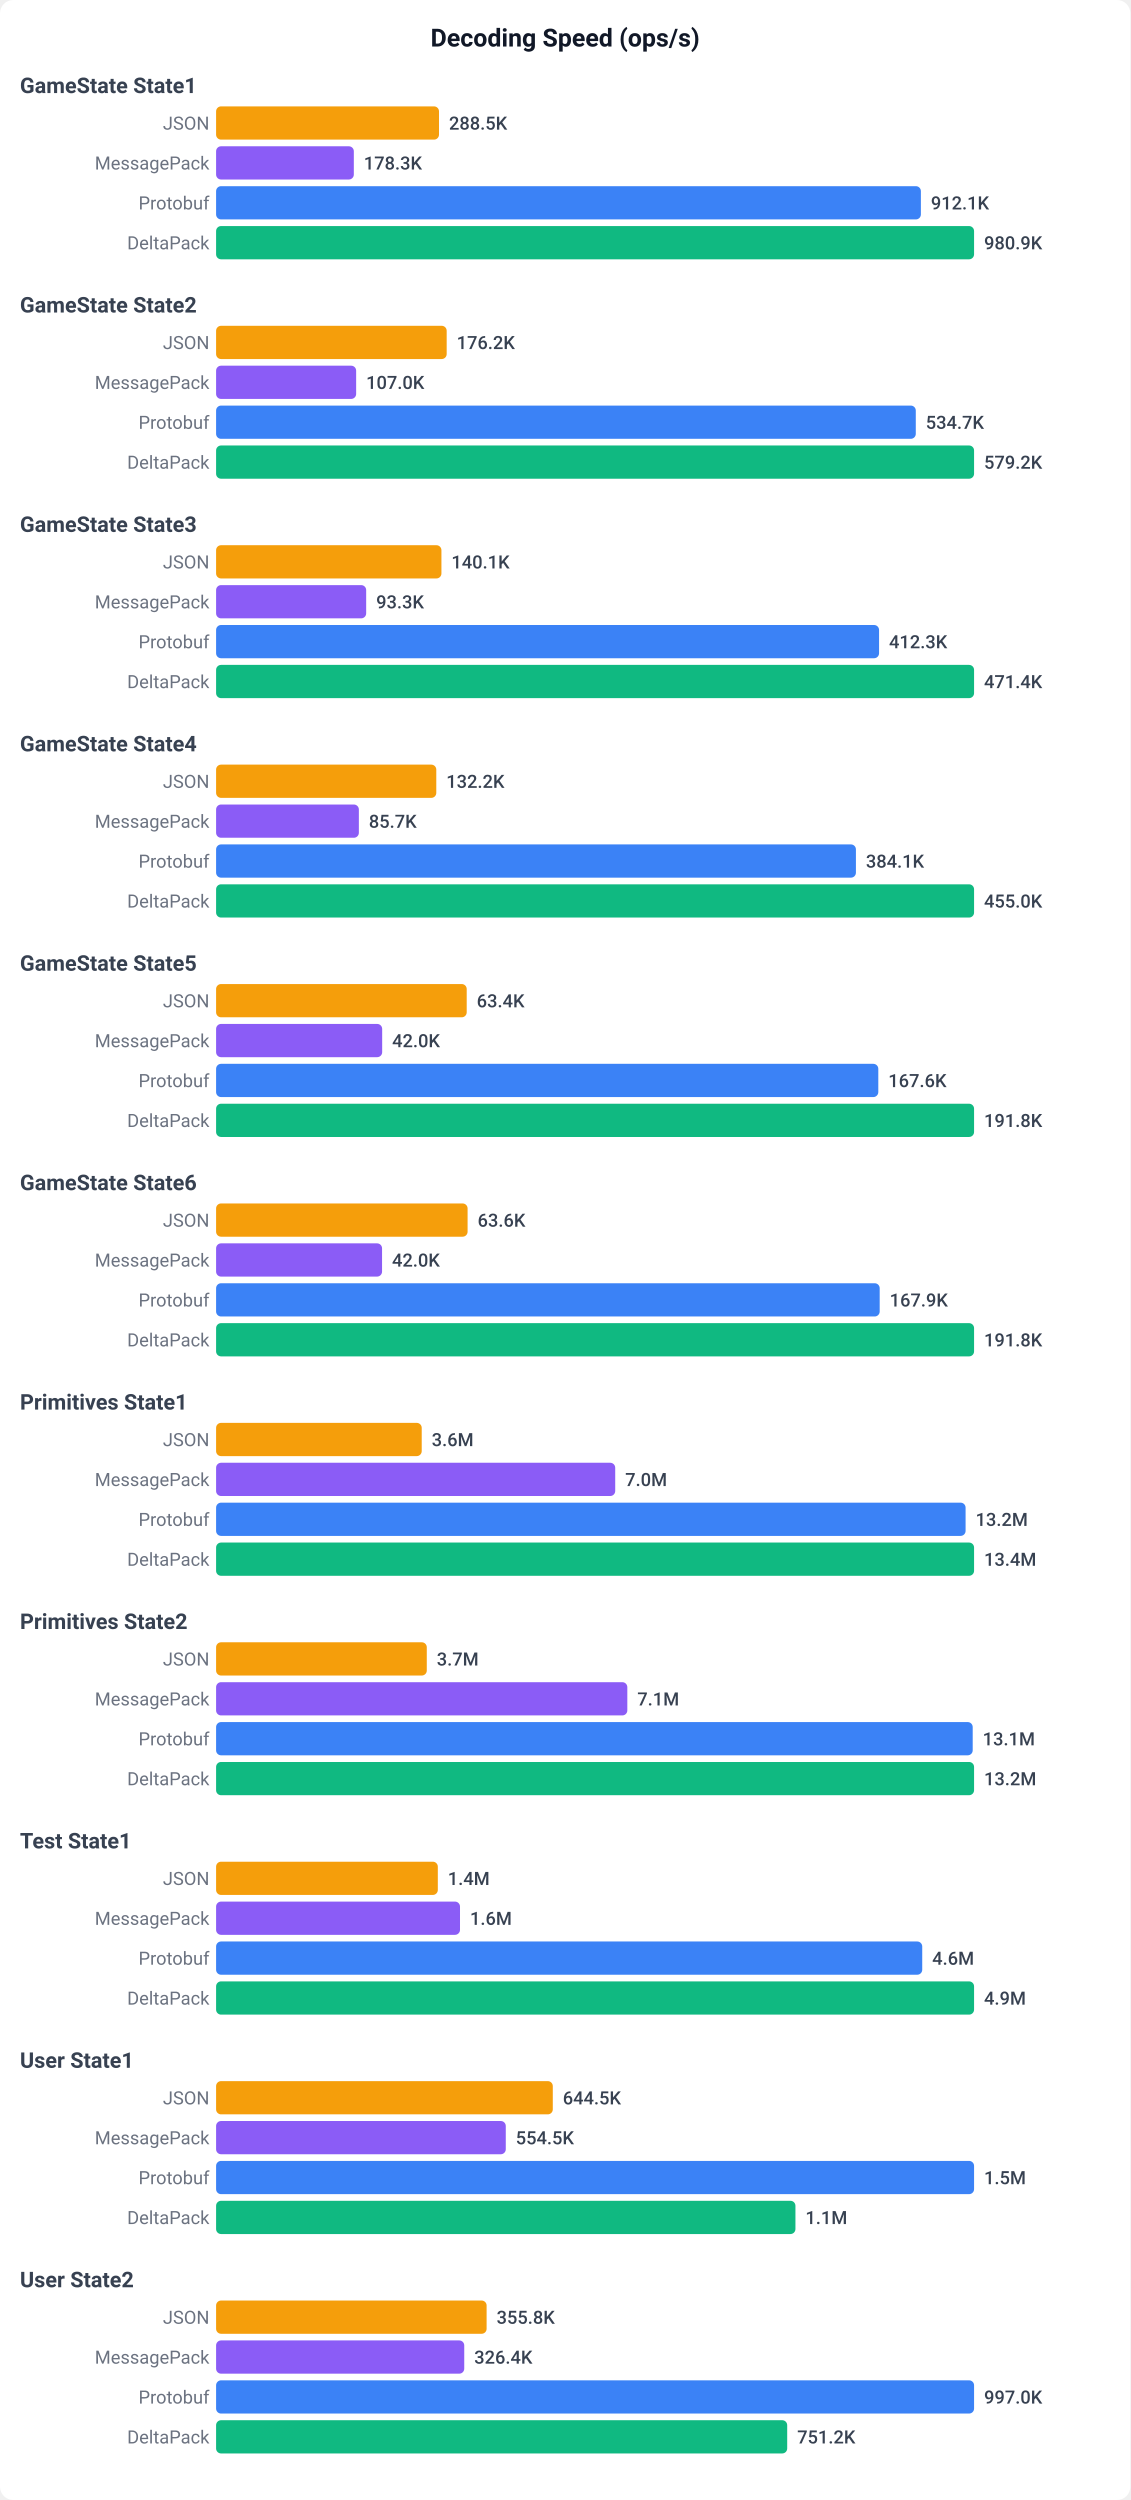
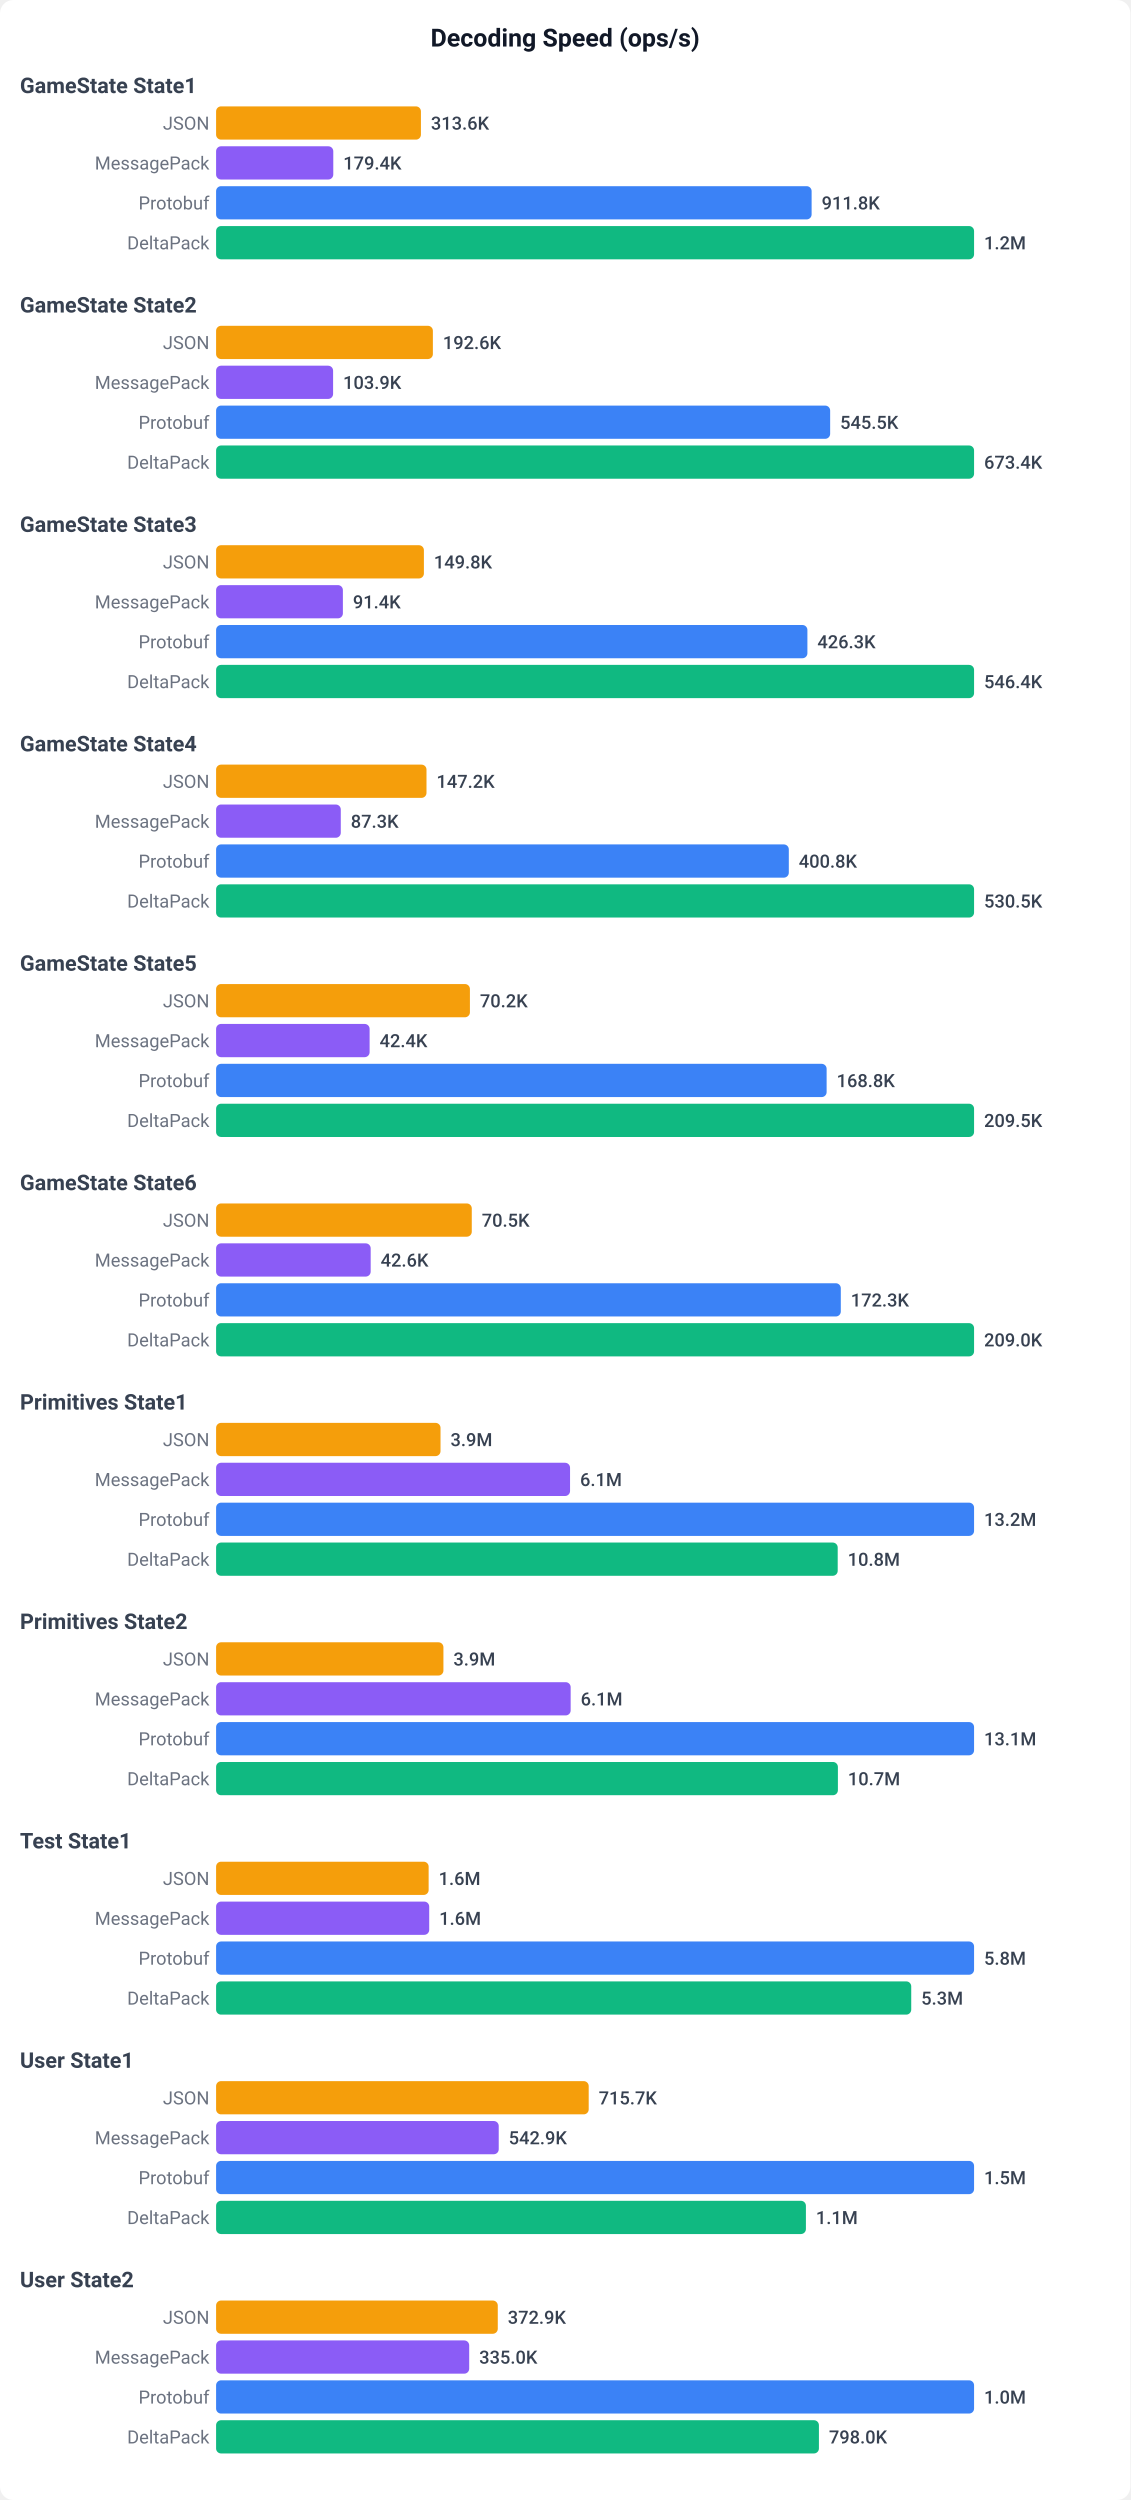
<svg xmlns="http://www.w3.org/2000/svg" width="680" height="1504" viewBox="0 0 680 1504">
  <style>
    text { font-family: -apple-system, BlinkMacSystemFont, "Segoe UI", Roboto, sans-serif; }
  </style>
  <rect width="680" height="1504" fill="white" rx="8" />
  <text x="340" y="28" text-anchor="middle" font-size="15" font-weight="bold" fill="#111827">Decoding Speed (ops/s)</text>
  <text x="12" y="56" font-size="13" font-weight="600" fill="#374151">GameState State1</text>
  <text x="126" y="78" text-anchor="end" font-size="11" fill="#6b7280">JSON</text>
-   <rect x="130" y="64" width="134.107" height="20" fill="#f59e0b" rx="3" />
-   <text x="270.107" y="78" font-size="11" fill="#374151" font-weight="500">288.5K</text>
+   <rect x="130" y="64" width="123.232" height="20" fill="#f59e0b" rx="3" />
+   <text x="259.232" y="78" font-size="11" fill="#374151" font-weight="500">313.6K</text>
  <text x="126" y="102" text-anchor="end" font-size="11" fill="#6b7280">MessagePack</text>
-   <rect x="130" y="88" width="82.863" height="20" fill="#8b5cf6" rx="3" />
-   <text x="218.863" y="102" font-size="11" fill="#374151" font-weight="500">178.3K</text>
+   <rect x="130" y="88" width="70.503" height="20" fill="#8b5cf6" rx="3" />
+   <text x="206.503" y="102" font-size="11" fill="#374151" font-weight="500">179.4K</text>
  <text x="126" y="126" text-anchor="end" font-size="11" fill="#6b7280">Protobuf</text>
-   <rect x="130" y="112" width="424.005" height="20" fill="#3b82f6" rx="3" />
-   <text x="560.005" y="126" font-size="11" fill="#374151" font-weight="500">912.1K</text>
+   <rect x="130" y="112" width="358.272" height="20" fill="#3b82f6" rx="3" />
+   <text x="494.272" y="126" font-size="11" fill="#374151" font-weight="500">911.8K</text>
  <text x="126" y="150" text-anchor="end" font-size="11" fill="#6b7280">DeltaPack</text>
  <rect x="130" y="136" width="456" height="20" fill="#10b981" rx="3" />
-   <text x="592" y="150" font-size="11" fill="#374151" font-weight="500">980.9K</text>
+   <text x="592" y="150" font-size="11" fill="#374151" font-weight="500">1.2M</text>
  <text x="12" y="188" font-size="13" font-weight="600" fill="#374151">GameState State2</text>
  <text x="126" y="210" text-anchor="end" font-size="11" fill="#6b7280">JSON</text>
-   <rect x="130" y="196" width="138.723" height="20" fill="#f59e0b" rx="3" />
-   <text x="274.723" y="210" font-size="11" fill="#374151" font-weight="500">176.2K</text>
+   <rect x="130" y="196" width="130.42" height="20" fill="#f59e0b" rx="3" />
+   <text x="266.42" y="210" font-size="11" fill="#374151" font-weight="500">192.6K</text>
  <text x="126" y="234" text-anchor="end" font-size="11" fill="#6b7280">MessagePack</text>
-   <rect x="130" y="220" width="84.257" height="20" fill="#8b5cf6" rx="3" />
-   <text x="220.257" y="234" font-size="11" fill="#374151" font-weight="500">107.0K</text>
+   <rect x="130" y="220" width="70.392" height="20" fill="#8b5cf6" rx="3" />
+   <text x="206.392" y="234" font-size="11" fill="#374151" font-weight="500">103.9K</text>
  <text x="126" y="258" text-anchor="end" font-size="11" fill="#6b7280">Protobuf</text>
-   <rect x="130" y="244" width="420.938" height="20" fill="#3b82f6" rx="3" />
-   <text x="556.938" y="258" font-size="11" fill="#374151" font-weight="500">534.7K</text>
+   <rect x="130" y="244" width="369.419" height="20" fill="#3b82f6" rx="3" />
+   <text x="505.419" y="258" font-size="11" fill="#374151" font-weight="500">545.5K</text>
  <text x="126" y="282" text-anchor="end" font-size="11" fill="#6b7280">DeltaPack</text>
  <rect x="130" y="268" width="456" height="20" fill="#10b981" rx="3" />
-   <text x="592" y="282" font-size="11" fill="#374151" font-weight="500">579.2K</text>
+   <text x="592" y="282" font-size="11" fill="#374151" font-weight="500">673.4K</text>
  <text x="12" y="320" font-size="13" font-weight="600" fill="#374151">GameState State3</text>
  <text x="126" y="342" text-anchor="end" font-size="11" fill="#6b7280">JSON</text>
-   <rect x="130" y="328" width="135.563" height="20" fill="#f59e0b" rx="3" />
-   <text x="271.563" y="342" font-size="11" fill="#374151" font-weight="500">140.1K</text>
+   <rect x="130" y="328" width="125.02" height="20" fill="#f59e0b" rx="3" />
+   <text x="261.02" y="342" font-size="11" fill="#374151" font-weight="500">149.8K</text>
  <text x="126" y="366" text-anchor="end" font-size="11" fill="#6b7280">MessagePack</text>
-   <rect x="130" y="352" width="90.289" height="20" fill="#8b5cf6" rx="3" />
-   <text x="226.289" y="366" font-size="11" fill="#374151" font-weight="500">93.3K</text>
+   <rect x="130" y="352" width="76.284" height="20" fill="#8b5cf6" rx="3" />
+   <text x="212.284" y="366" font-size="11" fill="#374151" font-weight="500">91.4K</text>
  <text x="126" y="390" text-anchor="end" font-size="11" fill="#6b7280">Protobuf</text>
-   <rect x="130" y="376" width="398.847" height="20" fill="#3b82f6" rx="3" />
-   <text x="534.847" y="390" font-size="11" fill="#374151" font-weight="500">412.3K</text>
+   <rect x="130" y="376" width="355.733" height="20" fill="#3b82f6" rx="3" />
+   <text x="491.733" y="390" font-size="11" fill="#374151" font-weight="500">426.3K</text>
  <text x="126" y="414" text-anchor="end" font-size="11" fill="#6b7280">DeltaPack</text>
  <rect x="130" y="400" width="456" height="20" fill="#10b981" rx="3" />
-   <text x="592" y="414" font-size="11" fill="#374151" font-weight="500">471.4K</text>
+   <text x="592" y="414" font-size="11" fill="#374151" font-weight="500">546.4K</text>
  <text x="12" y="452" font-size="13" font-weight="600" fill="#374151">GameState State4</text>
  <text x="126" y="474" text-anchor="end" font-size="11" fill="#6b7280">JSON</text>
-   <rect x="130" y="460" width="132.468" height="20" fill="#f59e0b" rx="3" />
-   <text x="268.468" y="474" font-size="11" fill="#374151" font-weight="500">132.2K</text>
+   <rect x="130" y="460" width="126.579" height="20" fill="#f59e0b" rx="3" />
+   <text x="262.579" y="474" font-size="11" fill="#374151" font-weight="500">147.2K</text>
  <text x="126" y="498" text-anchor="end" font-size="11" fill="#6b7280">MessagePack</text>
-   <rect x="130" y="484" width="85.891" height="20" fill="#8b5cf6" rx="3" />
-   <text x="221.891" y="498" font-size="11" fill="#374151" font-weight="500">85.7K</text>
+   <rect x="130" y="484" width="75.017" height="20" fill="#8b5cf6" rx="3" />
+   <text x="211.017" y="498" font-size="11" fill="#374151" font-weight="500">87.3K</text>
  <text x="126" y="522" text-anchor="end" font-size="11" fill="#6b7280">Protobuf</text>
-   <rect x="130" y="508" width="384.923" height="20" fill="#3b82f6" rx="3" />
-   <text x="520.923" y="522" font-size="11" fill="#374151" font-weight="500">384.1K</text>
+   <rect x="130" y="508" width="344.552" height="20" fill="#3b82f6" rx="3" />
+   <text x="480.552" y="522" font-size="11" fill="#374151" font-weight="500">400.8K</text>
  <text x="126" y="546" text-anchor="end" font-size="11" fill="#6b7280">DeltaPack</text>
  <rect x="130" y="532" width="456" height="20" fill="#10b981" rx="3" />
-   <text x="592" y="546" font-size="11" fill="#374151" font-weight="500">455.0K</text>
+   <text x="592" y="546" font-size="11" fill="#374151" font-weight="500">530.5K</text>
  <text x="12" y="584" font-size="13" font-weight="600" fill="#374151">GameState State5</text>
  <text x="126" y="606" text-anchor="end" font-size="11" fill="#6b7280">JSON</text>
-   <rect x="130" y="592" width="150.774" height="20" fill="#f59e0b" rx="3" />
-   <text x="286.774" y="606" font-size="11" fill="#374151" font-weight="500">63.4K</text>
+   <rect x="130" y="592" width="152.702" height="20" fill="#f59e0b" rx="3" />
+   <text x="288.702" y="606" font-size="11" fill="#374151" font-weight="500">70.2K</text>
  <text x="126" y="630" text-anchor="end" font-size="11" fill="#6b7280">MessagePack</text>
-   <rect x="130" y="616" width="99.914" height="20" fill="#8b5cf6" rx="3" />
-   <text x="235.914" y="630" font-size="11" fill="#374151" font-weight="500">42.0K</text>
+   <rect x="130" y="616" width="92.361" height="20" fill="#8b5cf6" rx="3" />
+   <text x="228.361" y="630" font-size="11" fill="#374151" font-weight="500">42.4K</text>
  <text x="126" y="654" text-anchor="end" font-size="11" fill="#6b7280">Protobuf</text>
-   <rect x="130" y="640" width="398.385" height="20" fill="#3b82f6" rx="3" />
-   <text x="534.385" y="654" font-size="11" fill="#374151" font-weight="500">167.6K</text>
+   <rect x="130" y="640" width="367.299" height="20" fill="#3b82f6" rx="3" />
+   <text x="503.299" y="654" font-size="11" fill="#374151" font-weight="500">168.8K</text>
  <text x="126" y="678" text-anchor="end" font-size="11" fill="#6b7280">DeltaPack</text>
  <rect x="130" y="664" width="456" height="20" fill="#10b981" rx="3" />
-   <text x="592" y="678" font-size="11" fill="#374151" font-weight="500">191.8K</text>
+   <text x="592" y="678" font-size="11" fill="#374151" font-weight="500">209.5K</text>
  <text x="12" y="716" font-size="13" font-weight="600" fill="#374151">GameState State6</text>
  <text x="126" y="738" text-anchor="end" font-size="11" fill="#6b7280">JSON</text>
-   <rect x="130" y="724" width="151.305" height="20" fill="#f59e0b" rx="3" />
-   <text x="287.305" y="738" font-size="11" fill="#374151" font-weight="500">63.6K</text>
+   <rect x="130" y="724" width="153.822" height="20" fill="#f59e0b" rx="3" />
+   <text x="289.822" y="738" font-size="11" fill="#374151" font-weight="500">70.5K</text>
  <text x="126" y="762" text-anchor="end" font-size="11" fill="#6b7280">MessagePack</text>
-   <rect x="130" y="748" width="99.845" height="20" fill="#8b5cf6" rx="3" />
-   <text x="235.845" y="762" font-size="11" fill="#374151" font-weight="500">42.0K</text>
+   <rect x="130" y="748" width="93" height="20" fill="#8b5cf6" rx="3" />
+   <text x="229" y="762" font-size="11" fill="#374151" font-weight="500">42.6K</text>
  <text x="126" y="786" text-anchor="end" font-size="11" fill="#6b7280">Protobuf</text>
-   <rect x="130" y="772" width="399.223" height="20" fill="#3b82f6" rx="3" />
-   <text x="535.223" y="786" font-size="11" fill="#374151" font-weight="500">167.9K</text>
+   <rect x="130" y="772" width="375.828" height="20" fill="#3b82f6" rx="3" />
+   <text x="511.828" y="786" font-size="11" fill="#374151" font-weight="500">172.3K</text>
  <text x="126" y="810" text-anchor="end" font-size="11" fill="#6b7280">DeltaPack</text>
  <rect x="130" y="796" width="456" height="20" fill="#10b981" rx="3" />
-   <text x="592" y="810" font-size="11" fill="#374151" font-weight="500">191.8K</text>
+   <text x="592" y="810" font-size="11" fill="#374151" font-weight="500">209.0K</text>
  <text x="12" y="848" font-size="13" font-weight="600" fill="#374151">Primitives State1</text>
  <text x="126" y="870" text-anchor="end" font-size="11" fill="#6b7280">JSON</text>
-   <rect x="130" y="856" width="123.707" height="20" fill="#f59e0b" rx="3" />
-   <text x="259.707" y="870" font-size="11" fill="#374151" font-weight="500">3.6M</text>
+   <rect x="130" y="856" width="135.018" height="20" fill="#f59e0b" rx="3" />
+   <text x="271.018" y="870" font-size="11" fill="#374151" font-weight="500">3.9M</text>
  <text x="126" y="894" text-anchor="end" font-size="11" fill="#6b7280">MessagePack</text>
-   <rect x="130" y="880" width="240.111" height="20" fill="#8b5cf6" rx="3" />
-   <text x="376.111" y="894" font-size="11" fill="#374151" font-weight="500">7.0M</text>
+   <rect x="130" y="880" width="212.942" height="20" fill="#8b5cf6" rx="3" />
+   <text x="348.942" y="894" font-size="11" fill="#374151" font-weight="500">6.1M</text>
  <text x="126" y="918" text-anchor="end" font-size="11" fill="#6b7280">Protobuf</text>
-   <rect x="130" y="904" width="450.899" height="20" fill="#3b82f6" rx="3" />
-   <text x="586.899" y="918" font-size="11" fill="#374151" font-weight="500">13.2M</text>
+   <rect x="130" y="904" width="456" height="20" fill="#3b82f6" rx="3" />
+   <text x="592" y="918" font-size="11" fill="#374151" font-weight="500">13.2M</text>
  <text x="126" y="942" text-anchor="end" font-size="11" fill="#6b7280">DeltaPack</text>
-   <rect x="130" y="928" width="456" height="20" fill="#10b981" rx="3" />
-   <text x="592" y="942" font-size="11" fill="#374151" font-weight="500">13.4M</text>
+   <rect x="130" y="928" width="373.964" height="20" fill="#10b981" rx="3" />
+   <text x="509.964" y="942" font-size="11" fill="#374151" font-weight="500">10.8M</text>
  <text x="12" y="980" font-size="13" font-weight="600" fill="#374151">Primitives State2</text>
  <text x="126" y="1002" text-anchor="end" font-size="11" fill="#6b7280">JSON</text>
-   <rect x="130" y="988" width="126.753" height="20" fill="#f59e0b" rx="3" />
-   <text x="262.753" y="1002" font-size="11" fill="#374151" font-weight="500">3.7M</text>
+   <rect x="130" y="988" width="136.764" height="20" fill="#f59e0b" rx="3" />
+   <text x="272.764" y="1002" font-size="11" fill="#374151" font-weight="500">3.9M</text>
  <text x="126" y="1026" text-anchor="end" font-size="11" fill="#6b7280">MessagePack</text>
-   <rect x="130" y="1012" width="247.396" height="20" fill="#8b5cf6" rx="3" />
-   <text x="383.396" y="1026" font-size="11" fill="#374151" font-weight="500">7.1M</text>
+   <rect x="130" y="1012" width="213.31" height="20" fill="#8b5cf6" rx="3" />
+   <text x="349.31" y="1026" font-size="11" fill="#374151" font-weight="500">6.1M</text>
  <text x="126" y="1050" text-anchor="end" font-size="11" fill="#6b7280">Protobuf</text>
-   <rect x="130" y="1036" width="455.179" height="20" fill="#3b82f6" rx="3" />
-   <text x="591.179" y="1050" font-size="11" fill="#374151" font-weight="500">13.1M</text>
+   <rect x="130" y="1036" width="456" height="20" fill="#3b82f6" rx="3" />
+   <text x="592" y="1050" font-size="11" fill="#374151" font-weight="500">13.1M</text>
  <text x="126" y="1074" text-anchor="end" font-size="11" fill="#6b7280">DeltaPack</text>
-   <rect x="130" y="1060" width="456" height="20" fill="#10b981" rx="3" />
-   <text x="592" y="1074" font-size="11" fill="#374151" font-weight="500">13.2M</text>
+   <rect x="130" y="1060" width="374.083" height="20" fill="#10b981" rx="3" />
+   <text x="510.083" y="1074" font-size="11" fill="#374151" font-weight="500">10.7M</text>
  <text x="12" y="1112" font-size="13" font-weight="600" fill="#374151">Test State1</text>
  <text x="126" y="1134" text-anchor="end" font-size="11" fill="#6b7280">JSON</text>
-   <rect x="130" y="1120" width="133.392" height="20" fill="#f59e0b" rx="3" />
-   <text x="269.392" y="1134" font-size="11" fill="#374151" font-weight="500">1.4M</text>
+   <rect x="130" y="1120" width="127.873" height="20" fill="#f59e0b" rx="3" />
+   <text x="263.873" y="1134" font-size="11" fill="#374151" font-weight="500">1.6M</text>
  <text x="126" y="1158" text-anchor="end" font-size="11" fill="#6b7280">MessagePack</text>
-   <rect x="130" y="1144" width="146.738" height="20" fill="#8b5cf6" rx="3" />
-   <text x="282.738" y="1158" font-size="11" fill="#374151" font-weight="500">1.6M</text>
+   <rect x="130" y="1144" width="128.214" height="20" fill="#8b5cf6" rx="3" />
+   <text x="264.214" y="1158" font-size="11" fill="#374151" font-weight="500">1.6M</text>
  <text x="126" y="1182" text-anchor="end" font-size="11" fill="#6b7280">Protobuf</text>
-   <rect x="130" y="1168" width="424.813" height="20" fill="#3b82f6" rx="3" />
-   <text x="560.813" y="1182" font-size="11" fill="#374151" font-weight="500">4.6M</text>
+   <rect x="130" y="1168" width="456" height="20" fill="#3b82f6" rx="3" />
+   <text x="592" y="1182" font-size="11" fill="#374151" font-weight="500">5.8M</text>
  <text x="126" y="1206" text-anchor="end" font-size="11" fill="#6b7280">DeltaPack</text>
-   <rect x="130" y="1192" width="456" height="20" fill="#10b981" rx="3" />
-   <text x="592" y="1206" font-size="11" fill="#374151" font-weight="500">4.9M</text>
+   <rect x="130" y="1192" width="418.196" height="20" fill="#10b981" rx="3" />
+   <text x="554.196" y="1206" font-size="11" fill="#374151" font-weight="500">5.3M</text>
  <text x="12" y="1244" font-size="13" font-weight="600" fill="#374151">User State1</text>
  <text x="126" y="1266" text-anchor="end" font-size="11" fill="#6b7280">JSON</text>
-   <rect x="130" y="1252" width="202.561" height="20" fill="#f59e0b" rx="3" />
-   <text x="338.561" y="1266" font-size="11" fill="#374151" font-weight="500">644.5K</text>
+   <rect x="130" y="1252" width="224.164" height="20" fill="#f59e0b" rx="3" />
+   <text x="360.164" y="1266" font-size="11" fill="#374151" font-weight="500">715.7K</text>
  <text x="126" y="1290" text-anchor="end" font-size="11" fill="#6b7280">MessagePack</text>
-   <rect x="130" y="1276" width="174.275" height="20" fill="#8b5cf6" rx="3" />
-   <text x="310.275" y="1290" font-size="11" fill="#374151" font-weight="500">554.5K</text>
+   <rect x="130" y="1276" width="170.037" height="20" fill="#8b5cf6" rx="3" />
+   <text x="306.037" y="1290" font-size="11" fill="#374151" font-weight="500">542.9K</text>
  <text x="126" y="1314" text-anchor="end" font-size="11" fill="#6b7280">Protobuf</text>
  <rect x="130" y="1300" width="456" height="20" fill="#3b82f6" rx="3" />
  <text x="592" y="1314" font-size="11" fill="#374151" font-weight="500">1.5M</text>
  <text x="126" y="1338" text-anchor="end" font-size="11" fill="#6b7280">DeltaPack</text>
-   <rect x="130" y="1324" width="348.536" height="20" fill="#10b981" rx="3" />
-   <text x="484.536" y="1338" font-size="11" fill="#374151" font-weight="500">1.1M</text>
+   <rect x="130" y="1324" width="354.837" height="20" fill="#10b981" rx="3" />
+   <text x="490.837" y="1338" font-size="11" fill="#374151" font-weight="500">1.1M</text>
  <text x="12" y="1376" font-size="13" font-weight="600" fill="#374151">User State2</text>
  <text x="126" y="1398" text-anchor="end" font-size="11" fill="#6b7280">JSON</text>
-   <rect x="130" y="1384" width="162.747" height="20" fill="#f59e0b" rx="3" />
-   <text x="298.747" y="1398" font-size="11" fill="#374151" font-weight="500">355.8K</text>
+   <rect x="130" y="1384" width="169.465" height="20" fill="#f59e0b" rx="3" />
+   <text x="305.465" y="1398" font-size="11" fill="#374151" font-weight="500">372.9K</text>
  <text x="126" y="1422" text-anchor="end" font-size="11" fill="#6b7280">MessagePack</text>
-   <rect x="130" y="1408" width="149.287" height="20" fill="#8b5cf6" rx="3" />
-   <text x="285.287" y="1422" font-size="11" fill="#374151" font-weight="500">326.4K</text>
+   <rect x="130" y="1408" width="152.273" height="20" fill="#8b5cf6" rx="3" />
+   <text x="288.273" y="1422" font-size="11" fill="#374151" font-weight="500">335.0K</text>
  <text x="126" y="1446" text-anchor="end" font-size="11" fill="#6b7280">Protobuf</text>
  <rect x="130" y="1432" width="456" height="20" fill="#3b82f6" rx="3" />
-   <text x="592" y="1446" font-size="11" fill="#374151" font-weight="500">997.0K</text>
+   <text x="592" y="1446" font-size="11" fill="#374151" font-weight="500">1.0M</text>
  <text x="126" y="1470" text-anchor="end" font-size="11" fill="#6b7280">DeltaPack</text>
-   <rect x="130" y="1456" width="343.577" height="20" fill="#10b981" rx="3" />
-   <text x="479.577" y="1470" font-size="11" fill="#374151" font-weight="500">751.2K</text>
+   <rect x="130" y="1456" width="362.664" height="20" fill="#10b981" rx="3" />
+   <text x="498.664" y="1470" font-size="11" fill="#374151" font-weight="500">798.0K</text>
</svg>
